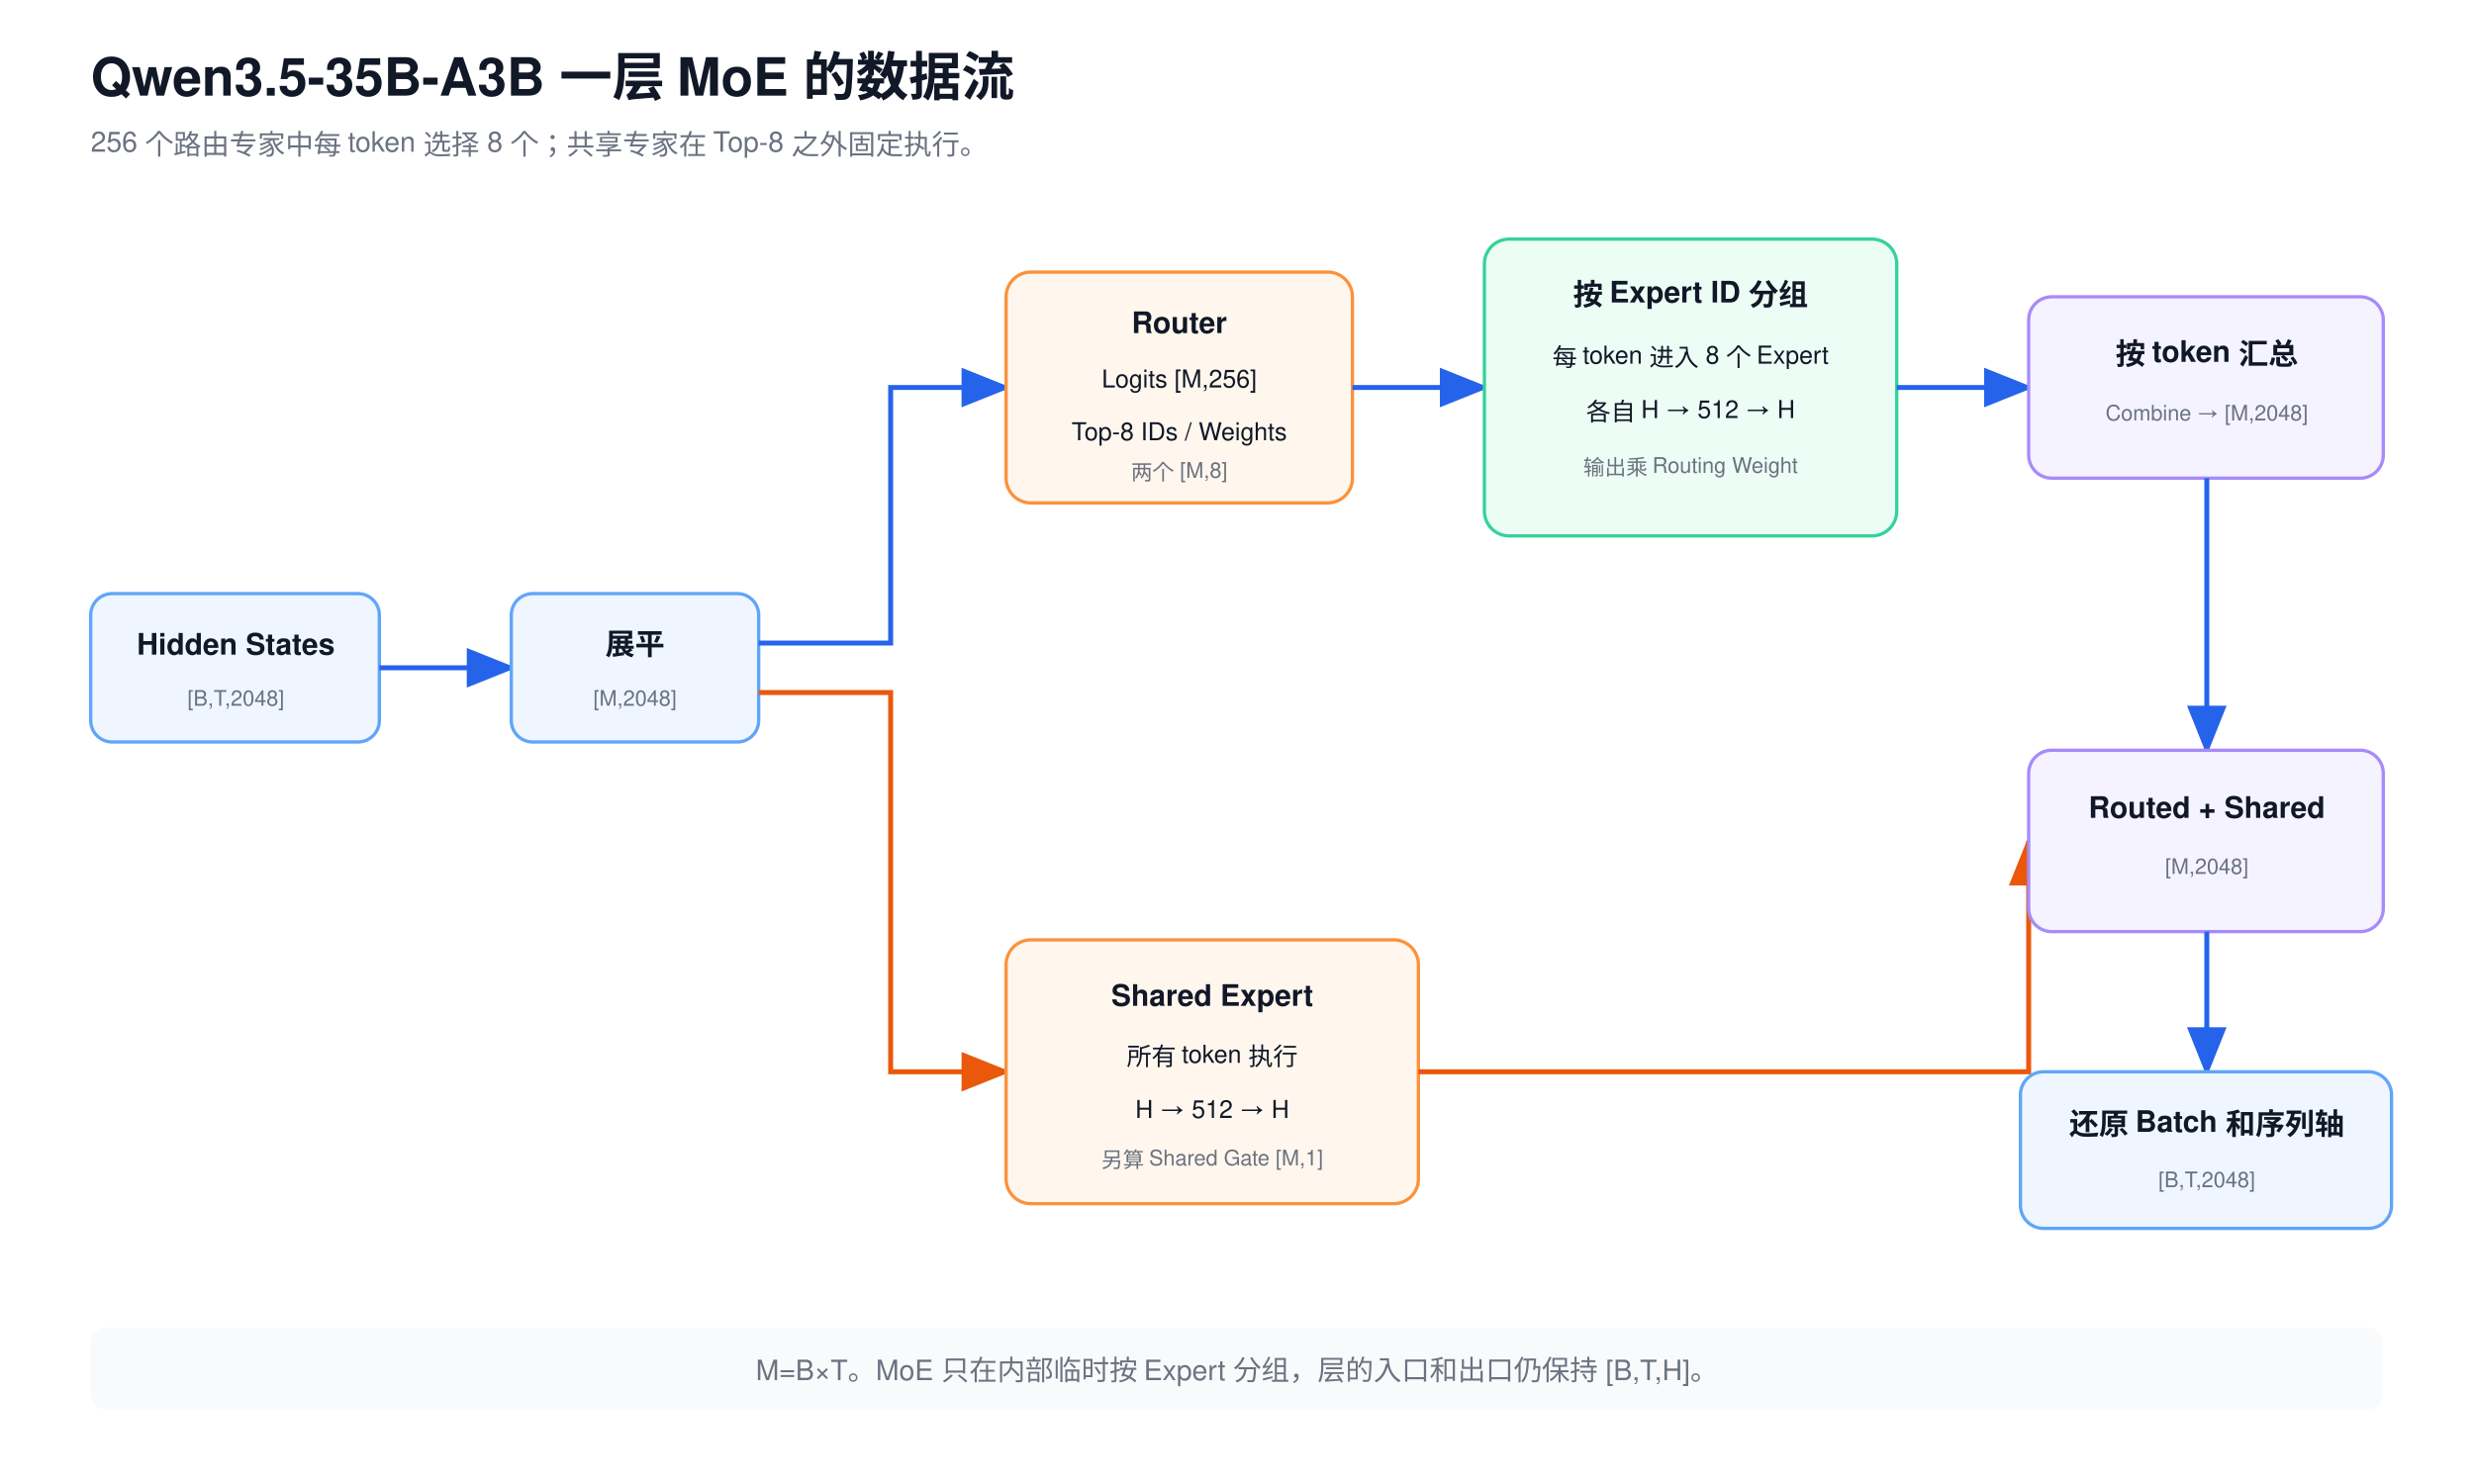
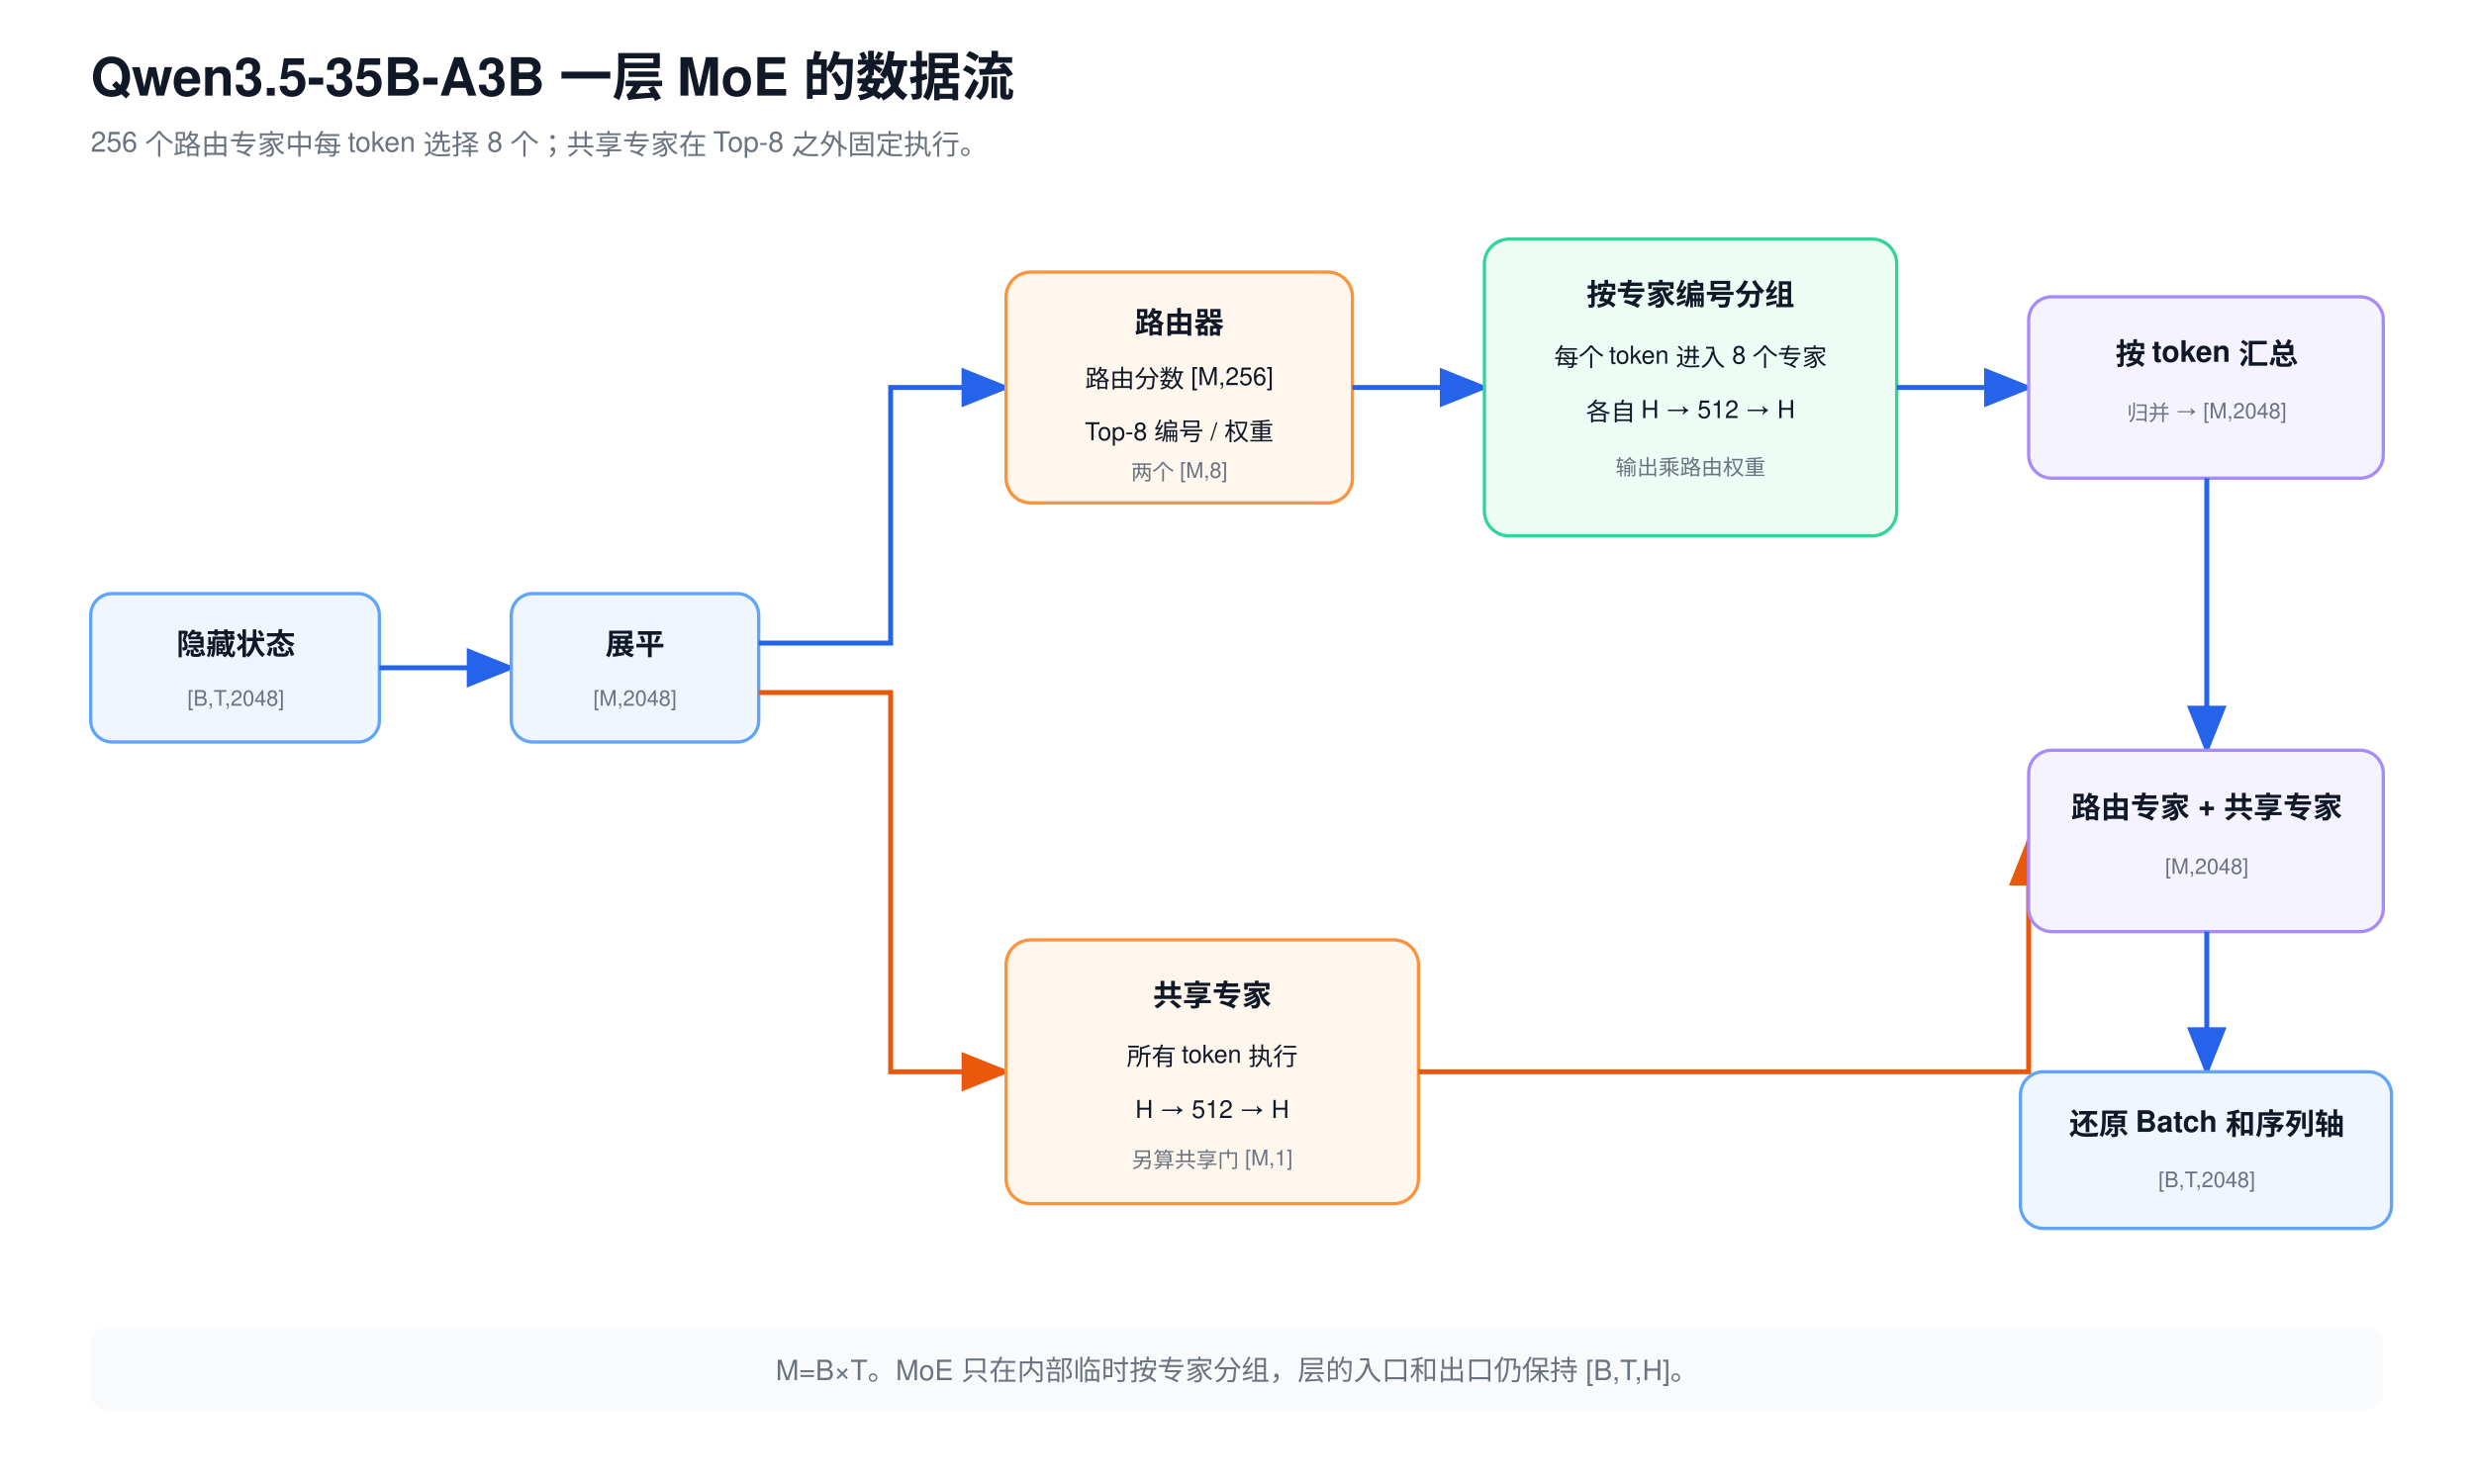
<svg xmlns="http://www.w3.org/2000/svg" viewBox="0 0 1500 900" width="1500" height="900" role="img" aria-labelledby="title desc">
  <defs>
    <marker id="b" markerWidth="10" markerHeight="8" refX="9" refY="4" orient="auto">
      <path d="M0,0 L10,4 L0,8 Z" fill="#2563eb" />
    </marker>
    <marker id="o" markerWidth="10" markerHeight="8" refX="9" refY="4" orient="auto">
      <path d="M0,0 L10,4 L0,8 Z" fill="#ea580c" />
    </marker>
  </defs>
  <style>text{font-family:'Helvetica Neue',Helvetica,Arial,'PingFang SC','Microsoft YaHei',sans-serif;fill:#111827}.title{font-size:32px;font-weight:700}.sub{font-size:17px;fill:#6b7280}.h{font-size:18px;font-weight:700;text-anchor:middle}.t{font-size:15px;text-anchor:middle}.s{font-size:13px;fill:#6b7280;text-anchor:middle}.blue{fill:none;stroke:#2563eb;stroke-width:3;marker-end:url(#b)}.orange{fill:none;stroke:#ea580c;stroke-width:3;marker-end:url(#o)}</style>
  <rect width="1500" height="900" fill="#fff" />
  <text x="55" y="58" class="title">Qwen3.5-35B-A3B 一层 MoE 的数据流</text>
  <text x="55" y="92" class="sub">256 个路由专家中每 token 选择 8 个；共享专家在 Top-8 之外固定执行。</text>
  <rect x="55" y="360" width="175" height="90" rx="13" fill="#eff6ff" stroke="#60a5fa" stroke-width="2" />
-   <text x="143" y="397" class="h">Hidden States</text>
+   <text x="143" y="397" class="h">隐藏状态</text>
  <text x="143" y="428" class="s">[B,T,2048]</text>
  <path d="M230 405 H310" class="blue" />
  <rect x="310" y="360" width="150" height="90" rx="13" fill="#eff6ff" stroke="#60a5fa" stroke-width="2" />
  <text x="385" y="397" class="h">展平</text>
  <text x="385" y="428" class="s">[M,2048]</text>
  <path d="M460 390 H540 V235 H610" class="blue" />
  <path d="M460 420 H540 V650 H610" class="orange" />
  <rect x="610" y="165" width="210" height="140" rx="15" fill="#fff7ed" stroke="#fb923c" stroke-width="2" />
-   <text x="715" y="202" class="h">Router</text>
-   <text x="715" y="235" class="t">Logits [M,256]</text>
-   <text x="715" y="267" class="t">Top-8 IDs / Weights</text>
+   <text x="715" y="202" class="h">路由器</text>
+   <text x="715" y="235" class="t">路由分数 [M,256]</text>
+   <text x="715" y="267" class="t">Top-8 编号 / 权重</text>
  <text x="715" y="291" class="s">两个 [M,8]</text>
  <path d="M820 235 H900" class="blue" />
  <rect x="900" y="145" width="250" height="180" rx="15" fill="#ecfdf5" stroke="#34d399" stroke-width="2" />
-   <text x="1025" y="185" class="h">按 Expert ID 分组</text>
-   <text x="1025" y="222" class="t">每 token 进入 8 个 Expert</text>
+   <text x="1025" y="185" class="h">按专家编号分组</text>
+   <text x="1025" y="222" class="t">每个 token 进入 8 个专家</text>
  <text x="1025" y="255" class="t">各自 H → 512 → H</text>
-   <text x="1025" y="288" class="s">输出乘 Routing Weight</text>
+   <text x="1025" y="288" class="s">输出乘路由权重</text>
  <path d="M1150 235 H1230" class="blue" />
  <rect x="1230" y="180" width="215" height="110" rx="14" fill="#f5f3ff" stroke="#a78bfa" stroke-width="2" />
  <text x="1338" y="221" class="h">按 token 汇总</text>
-   <text x="1338" y="255" class="s">Combine → [M,2048]</text>
+   <text x="1338" y="255" class="s">归并 → [M,2048]</text>
  <rect x="610" y="570" width="250" height="160" rx="15" fill="#fff7ed" stroke="#fb923c" stroke-width="2" />
-   <text x="735" y="610" class="h">Shared Expert</text>
+   <text x="735" y="610" class="h">共享专家</text>
  <text x="735" y="646" class="t">所有 token 执行</text>
  <text x="735" y="678" class="t">H → 512 → H</text>
-   <text x="735" y="708" class="s">另算 Shared Gate [M,1]</text>
+   <text x="735" y="708" class="s">另算共享门 [M,1]</text>
  <path d="M860 650 H1230 V510" class="orange" />
  <path d="M1338 290 V455" class="blue" />
  <rect x="1230" y="455" width="215" height="110" rx="14" fill="#f5f3ff" stroke="#a78bfa" stroke-width="2" />
-   <text x="1338" y="496" class="h">Routed + Shared</text>
+   <text x="1338" y="496" class="h">路由专家 + 共享专家</text>
  <text x="1338" y="530" class="s">[M,2048]</text>
  <path d="M1338 565 V650" class="blue" />
  <rect x="1225" y="650" width="225" height="95" rx="14" fill="#eff6ff" stroke="#60a5fa" stroke-width="2" />
  <text x="1338" y="688" class="h">还原 Batch 和序列轴</text>
  <text x="1338" y="720" class="s">[B,T,2048]</text>
  <rect x="55" y="805" width="1390" height="50" rx="10" fill="#f8fafc" />
-   <text x="750" y="837" class="sub" text-anchor="middle">M=B×T。MoE 只在内部临时按 Expert 分组，层的入口和出口仍保持 [B,T,H]。</text>
+   <text x="750" y="837" class="sub" text-anchor="middle">M=B×T。MoE 只在内部临时按专家分组，层的入口和出口仍保持 [B,T,H]。</text>
</svg>
